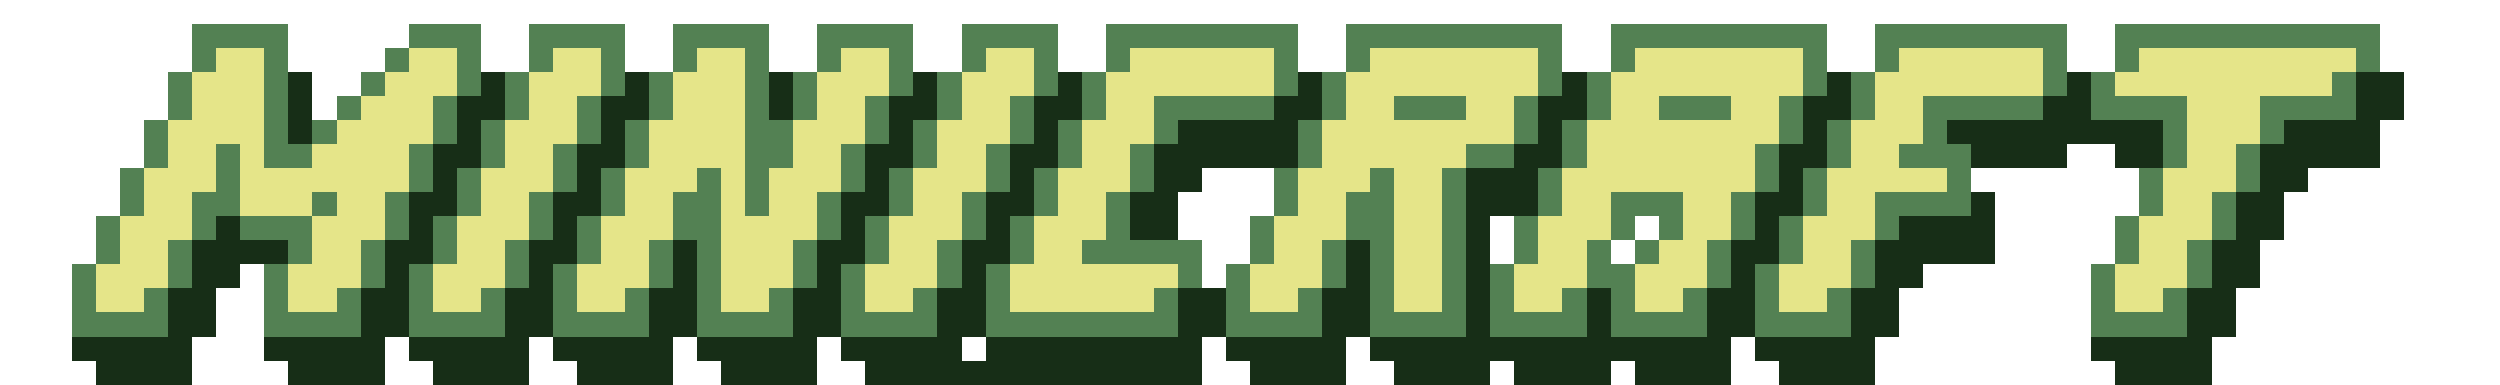
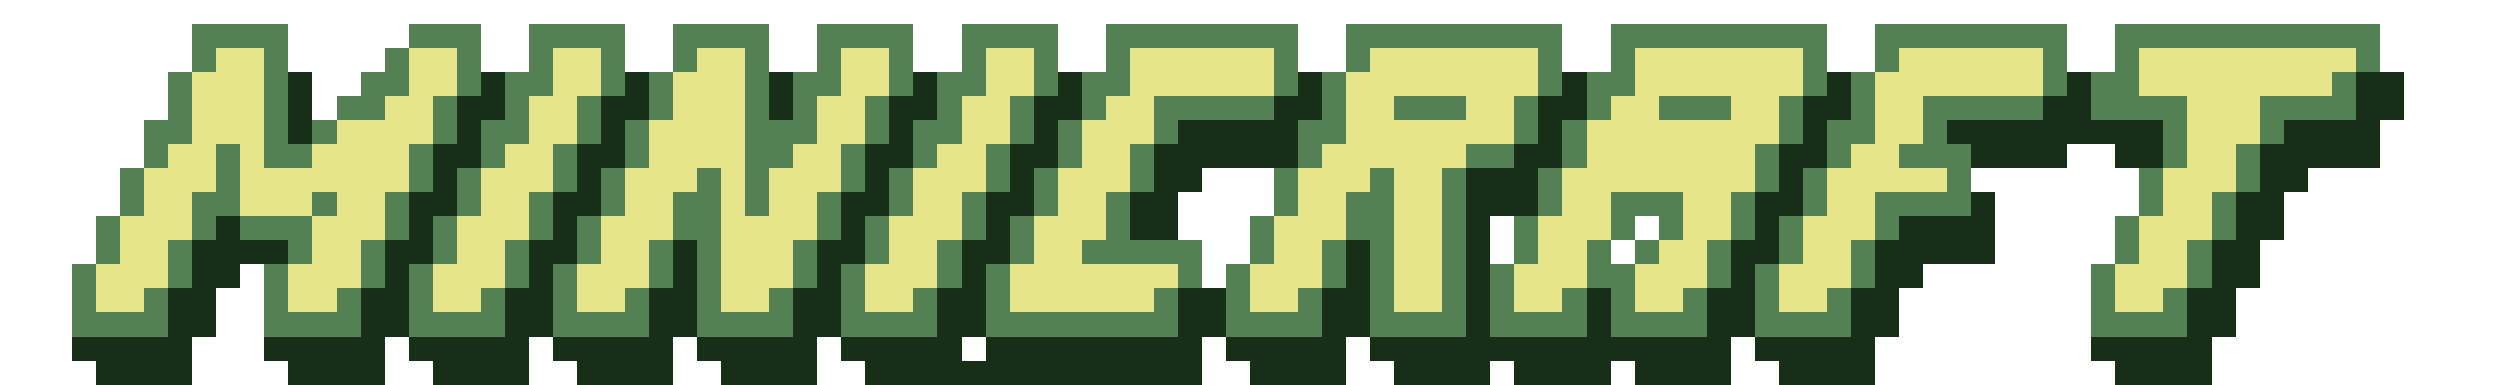
<svg xmlns="http://www.w3.org/2000/svg" viewBox="0 -0.5 104 16" shape-rendering="crispEdges">
-   <path stroke="#538153" d="M8 1h4M17 1h3M22 1h4M28 1h4M34 1h4M40 1h4M46 1h8M56 1h9M67 1h9M78 1h8M88 1h11M8 2h1M11 2h1M16 2h1M19 2h1M22 2h1M25 2h1M28 2h1M31 2h1M34 2h1M37 2h1M40 2h1M43 2h1M46 2h1M53 2h1M56 2h1M64 2h1M67 2h1M75 2h1M78 2h1M85 2h1M88 2h1M98 2h1M7 3h1M11 3h1M15 3h1M19 3h1M21 3h1M25 3h1M27 3h1M31 3h1M33 3h1M37 3h1M39 3h1M43 3h1M45 3h1M53 3h1M55 3h1M64 3h1M66 3h1M75 3h1M77 3h1M85 3h1M87 3h1M97 3h1M7 4h1M11 4h1M14 4h1M18 4h1M21 4h1M24 4h1M27 4h1M31 4h1M33 4h1M36 4h1M39 4h1M42 4h1M45 4h1M48 4h5M55 4h1M58 4h3M63 4h1M66 4h1M69 4h3M74 4h1M77 4h1M80 4h5M87 4h4M94 4h4M6 5h1M11 5h1M13 5h1M18 5h1M20 5h1M24 5h1M26 5h1M31 5h2M36 5h1M38 5h1M42 5h1M44 5h1M48 5h1M54 5h1M63 5h1M65 5h1M74 5h1M76 5h1M80 5h1M90 5h1M94 5h1M6 6h1M9 6h1M11 6h2M17 6h1M20 6h1M23 6h1M26 6h1M31 6h2M35 6h1M38 6h1M41 6h1M44 6h1M47 6h1M54 6h1M61 6h2M65 6h1M73 6h1M76 6h1M79 6h3M90 6h1M93 6h1M5 7h1M9 7h1M17 7h1M19 7h1M23 7h1M25 7h1M29 7h1M31 7h1M35 7h1M37 7h1M41 7h1M43 7h1M47 7h1M53 7h1M57 7h1M60 7h1M64 7h1M73 7h1M75 7h1M81 7h1M89 7h1M93 7h1M5 8h1M8 8h2M13 8h1M16 8h1M19 8h1M22 8h1M25 8h1M28 8h2M31 8h1M34 8h1M37 8h1M40 8h1M43 8h1M46 8h1M53 8h1M56 8h2M60 8h1M64 8h1M67 8h3M72 8h1M75 8h1M78 8h4M89 8h1M92 8h1M4 9h1M8 9h1M10 9h3M16 9h1M18 9h1M22 9h1M24 9h1M28 9h2M34 9h1M36 9h1M40 9h1M42 9h1M46 9h1M52 9h1M56 9h2M60 9h1M63 9h1M67 9h1M69 9h1M72 9h1M74 9h1M78 9h1M88 9h1M92 9h1M4 10h1M7 10h1M12 10h1M15 10h1M18 10h1M21 10h1M24 10h1M27 10h1M29 10h1M33 10h1M36 10h1M39 10h1M42 10h1M45 10h5M52 10h1M55 10h1M57 10h1M60 10h1M63 10h1M66 10h1M68 10h1M71 10h1M74 10h1M77 10h1M88 10h1M91 10h1M3 11h1M7 11h1M11 11h1M15 11h1M17 11h1M21 11h1M23 11h1M27 11h1M29 11h1M33 11h1M35 11h1M39 11h1M41 11h1M49 11h1M51 11h1M55 11h1M57 11h1M60 11h1M62 11h1M66 11h2M71 11h1M73 11h1M77 11h1M87 11h1M91 11h1M3 12h1M6 12h1M11 12h1M14 12h1M17 12h1M20 12h1M23 12h1M26 12h1M29 12h1M32 12h1M35 12h1M38 12h1M41 12h1M48 12h1M51 12h1M54 12h1M57 12h1M60 12h1M62 12h1M65 12h1M67 12h1M70 12h1M73 12h1M76 12h1M87 12h1M90 12h1M3 13h4M11 13h4M17 13h4M23 13h4M29 13h4M35 13h4M41 13h8M51 13h4M57 13h4M62 13h4M67 13h4M73 13h4M87 13h4" />
-   <path stroke="#e5e589" d="M9 2h2M17 2h2M23 2h2M29 2h2M35 2h2M41 2h2M47 2h6M57 2h7M68 2h7M79 2h6M89 2h9M8 3h3M16 3h3M22 3h3M28 3h3M34 3h3M40 3h3M46 3h7M56 3h8M67 3h8M78 3h7M88 3h9M8 4h3M15 4h3M22 4h2M28 4h3M34 4h2M40 4h2M46 4h2M56 4h2M61 4h2M67 4h2M72 4h2M78 4h2M91 4h3M7 5h4M14 5h4M21 5h3M27 5h4M33 5h3M39 5h3M45 5h3M55 5h8M66 5h8M77 5h3M91 5h3M7 6h2M10 6h1M13 6h4M21 6h2M27 6h4M33 6h2M39 6h2M45 6h2M55 6h6M66 6h7M77 6h2M91 6h2M6 7h3M10 7h7M20 7h3M26 7h3M30 7h1M32 7h3M38 7h3M44 7h3M54 7h3M58 7h2M65 7h8M76 7h5M90 7h3M6 8h2M10 8h3M14 8h2M20 8h2M26 8h2M30 8h1M32 8h2M38 8h2M44 8h2M54 8h2M58 8h2M65 8h2M70 8h2M76 8h2M90 8h2M5 9h3M13 9h3M19 9h3M25 9h3M30 9h4M37 9h3M43 9h3M53 9h3M58 9h2M64 9h3M70 9h2M75 9h3M89 9h3M5 10h2M13 10h2M19 10h2M25 10h2M30 10h3M37 10h2M43 10h2M53 10h2M58 10h2M64 10h2M69 10h2M75 10h2M89 10h2M4 11h3M12 11h3M18 11h3M24 11h3M30 11h3M36 11h3M42 11h7M52 11h3M58 11h2M63 11h3M68 11h3M74 11h3M88 11h3M4 12h2M12 12h2M18 12h2M24 12h2M30 12h2M36 12h2M42 12h6M52 12h2M58 12h2M63 12h2M68 12h2M74 12h2M88 12h2" />
-   <path stroke="#172e17" d="M12 3h1M20 3h1M26 3h1M32 3h1M38 3h1M44 3h1M54 3h1M65 3h1M76 3h1M86 3h1M98 3h2M12 4h1M19 4h2M25 4h2M32 4h1M37 4h2M43 4h2M53 4h2M64 4h2M75 4h2M85 4h2M98 4h2M12 5h1M19 5h1M25 5h1M37 5h1M43 5h1M49 5h5M64 5h1M75 5h1M81 5h9M95 5h4M18 6h2M24 6h2M36 6h2M42 6h2M48 6h6M63 6h2M74 6h2M82 6h4M88 6h2M94 6h5M18 7h1M24 7h1M36 7h1M42 7h1M48 7h2M61 7h3M74 7h1M94 7h2M17 8h2M23 8h2M35 8h2M41 8h2M47 8h2M61 8h3M73 8h2M82 8h1M93 8h2M9 9h1M17 9h1M23 9h1M35 9h1M41 9h1M47 9h2M61 9h1M73 9h1M79 9h4M93 9h2M8 10h4M16 10h2M22 10h2M28 10h1M34 10h2M40 10h2M56 10h1M61 10h1M72 10h2M78 10h5M92 10h2M8 11h2M16 11h1M22 11h1M28 11h1M34 11h1M40 11h1M56 11h1M61 11h1M72 11h1M78 11h2M92 11h2M7 12h2M15 12h2M21 12h2M27 12h2M33 12h2M39 12h2M49 12h2M55 12h2M61 12h1M66 12h1M71 12h2M77 12h2M91 12h2M7 13h2M15 13h2M21 13h2M27 13h2M33 13h2M39 13h2M49 13h2M55 13h2M61 13h1M66 13h1M71 13h2M77 13h2M91 13h2M3 14h5M11 14h5M17 14h5M23 14h5M29 14h5M35 14h5M41 14h9M51 14h5M57 14h15M73 14h5M87 14h5M4 15h4M12 15h4M18 15h4M24 15h4M30 15h4M36 15h14M52 15h4M58 15h4M63 15h4M68 15h4M74 15h4M88 15h4" />
+   <path d="M8 1h4M17 1h3M22 1h4M28 1h4M34 1h4M40 1h4M46 1h8M56 1h9M67 1h9M78 1h8M88 1h11M8 2h1M28 2h1M56 2h1M78 2h1M98 2h1M97 3h1M14 4h1M48 4h5M58 4h3M69 4h3M80 4h5M87 4h4M94 4h4M13 5h1M48 5h1M80 5h1M94 5h1M11 6h2M61 6h2M79 6h3M81 7h1M8 8h2M13 8h1M67 8h3M78 8h4M8 9h1M10 9h3M67 9h1M69 9h1M78 9h1M12 10h1M45 10h5M66 10h1M68 10h1M49 11h1M66 11h2M6 12h1M14 12h1M20 12h1M26 12h1M32 12h1M38 12h1M48 12h1M54 12h1M65 12h1M67 12h1M70 12h1M76 12h1M90 12h1M3 13h4M11 13h4M17 13h4M23 13h4M29 13h4M35 13h4M41 13h8M51 13h4M57 13h4M62 13h4M67 13h4M73 13h4M87 13h4" stroke="#538153" />
+   <path d="M9 2h2M17 2h2M23 2h2M29 2h2M35 2h2M41 2h2M47 2h6M57 2h7M68 2h7M79 2h6M89 2h9M16 3h3M22 3h3M34 3h3M40 3h3M46 3h7M56 3h8M67 3h8M78 3h7M88 3h9M15 4h3M22 4h2M34 4h2M40 4h2M46 4h2M56 4h2M61 4h2M67 4h2M72 4h2M78 4h2M7 5h4M14 5h4M21 5h3M33 5h3M39 5h3M45 5h3M55 5h8M66 5h8M77 5h3M7 6h2M10 6h1M13 6h4M21 6h2M33 6h2M39 6h2M45 6h2M55 6h6M66 6h7M77 6h2M91 6h2M6 7h3M10 7h7M20 7h3M26 7h3M32 7h3M38 7h3M44 7h3M54 7h3M65 7h8M76 7h5M90 7h3M6 8h2M10 8h3M14 8h2M20 8h2M26 8h2M32 8h2M38 8h2M44 8h2M54 8h2M65 8h2M76 8h2M90 8h2M5 9h3M13 9h3M19 9h3M25 9h3M30 9h4M37 9h3M43 9h3M53 9h3M64 9h3M75 9h3M89 9h3M5 10h2M13 10h2M19 10h2M25 10h2M37 10h2M43 10h2M53 10h2M64 10h2M69 10h2M75 10h2M89 10h2M4 11h3M12 11h3M18 11h3M24 11h3M36 11h3M42 11h7M52 11h3M63 11h3M68 11h3M74 11h3M88 11h3M4 12h2M12 12h2M18 12h2M24 12h2M30 12h2M36 12h2M42 12h6M52 12h2M63 12h2M68 12h2M74 12h2M88 12h2" stroke="#e5e589" />
+   <path d="M11 1.5h1v4H11M16 1.5h1v2H16M19 1.5h1v2H19M22 1.5h1v2H22M25 1.5h1v2H25M31 1.5h1v3H31M34 1.5h1v2H34M37 1.5h1v2H37M40 1.5h1v2H40M43 1.5h1v2H43M46 1.5h1v2H46M53 1.5h1v2H53M64 1.5h1v2H64M67 1.5h1v2H67M75 1.5h1v2H75M85 1.5h1v2H85M88 1.5h1v2H88M7 2.5h1v2H7M15 2.5h1v2H15M19 2.5h1v2H19M21 2.5h1v2H21M25 2.5h1v2H25M27 2.5h1v2H27M33 2.5h1v2H33M37 2.5h1v2H37M39 2.5h1v2H39M43 2.5h1v2H43M45 2.5h1v2H45M53 2.5h1v2H53M55 2.5h1v2H55M64 2.5h1v2H64M66 2.5h1v2H66M75 2.5h1v2H75M77 2.5h1v2H77M87 2.5h1v2H87M7 3.5h1v2H7M18 3.5h1v2H18M21 3.5h1v2H21M24 3.5h1v2H24M27 3.5h1v2H27M31 3.5h1v2H31M33 3.5h1v2H33M36 3.5h1v2H36M39 3.5h1v2H39M42 3.5h1v2H42M55 3.5h1v2H55M63 3.5h1v2H63M74 3.5h1v2H74M77 3.5h1v2H77M6 4.5h1v2H6M11 4.5h1v2H11M18 4.5h1v2H18M20 4.5h1v2H20M24 4.5h1v2H24M26 4.5h1v2H26M31 4.5h2v2H31M36 4.5h1v2H36M38 4.5h1v2H38M42 4.5h1v2H42M44 4.5h1v2H44M54 4.5h1v2H54M63 4.5h1v2H63M65 4.5h1v2H65M74 4.5h1v2H74M76 4.5h1v2H76M90 4.5h1v2H90M9 5.5h1v2H9M17 5.5h1v2H17M23 5.5h1v2H23M35 5.5h1v2H35M41 5.5h1v2H41M47 5.5h1v2H47M73 5.5h1v2H73M93 5.5h1v2H93M5 6.5h1v2H5M17 6.5h1v2H17M19 6.5h1v2H19M23 6.5h1v2H23M25 6.5h1v2H25M29 6.5h1v3H29M31 6.5h1v2H31M35 6.5h1v2H35M37 6.5h1v2H37M41 6.5h1v2H41M43 6.5h1v2H43M53 6.5h1v2H53M57 6.5h1v3H57M60 6.5h1v6H60M64 6.5h1v2H64M73 6.5h1v2H73M75 6.5h1v2H75M89 6.5h1v2H89M16 7.5h1v2H16M22 7.5h1v2H22M28 7.5h2v2H28M34 7.5h1v2H34M40 7.5h1v2H40M46 7.5h1v2H46M56 7.5h2v2H56M72 7.5h1v2H72M92 7.5h1v2H92M4 8.5h1v2H4M18 8.5h1v2H18M24 8.5h1v2H24M36 8.5h1v2H36M42 8.5h1v2H42M52 8.5h1v2H52M63 8.5h1v2H63M74 8.5h1v2H74M88 8.5h1v2H88M7 9.5h1v2H7M15 9.5h1v2H15M21 9.5h1v2H21M27 9.5h1v2H27M29 9.5h1v3H29M33 9.5h1v2H33M39 9.5h1v2H39M55 9.5h1v2H55M57 9.5h1v3H57M71 9.5h1v2H71M77 9.5h1v2H77M91 9.5h1v2H91M3 10.5h1v2H3M11 10.5h1v2H11M17 10.5h1v2H17M23 10.5h1v2H23M35 10.5h1v2H35M41 10.5h1v2H41M51 10.5h1v2H51M62 10.5h1v2H62M73 10.5h1v2H73M87 10.5h1v2H87" fill="#538153" />
+   <path d="M8 2.5h3v2H8M28 2.5h3v2H28M91 3.5h3v2H91M27 4.5h4v2H27M30 6.5h1v2H30M58 6.5h2v6H58M70 7.5h2v2H70M30 9.5h3v2H30" fill="#e5e589" />
+   <path d="M12 2.5h1v3H12M32 2.5h1v2H32M98 2.5h2v2H98M61 6.5h3v2H61M47 7.5h2v2H47M93 7.5h2v2H93M61 8.5h1v5H61M28 9.5h1v2H28M56 9.5h1v2H56M92 9.5h2v2H92M7 11.5h2v2H7M15 11.5h2v2H15M21 11.5h2v2H21M27 11.5h2v2H27M33 11.5h2v2H33M39 11.5h2v2H39M49 11.5h2v2H49M55 11.5h2v2H55M66 11.5h1v2H66M71 11.5h2v2H71M77 11.5h2v2H77M91 11.5h2v2H91" fill="#172e17" />
+   <path d="M20 3h1M26 3h1M38 3h1M44 3h1M54 3h1M65 3h1M76 3h1M86 3h1M19 4h2M25 4h2M37 4h2M43 4h2M53 4h2M64 4h2M75 4h2M85 4h2M19 5h1M25 5h1M37 5h1M43 5h1M49 5h5M64 5h1M75 5h1M81 5h9M95 5h4M18 6h2M24 6h2M36 6h2M42 6h2M48 6h6M63 6h2M74 6h2M82 6h4M88 6h2M94 6h5M18 7h1M24 7h1M36 7h1M42 7h1M48 7h2M74 7h1M94 7h2M17 8h2M23 8h2M35 8h2M41 8h2M73 8h2M82 8h1M9 9h1M17 9h1M23 9h1M35 9h1M41 9h1M73 9h1M79 9h4M8 10h4M16 10h2M22 10h2M34 10h2M40 10h2M72 10h2M78 10h5M8 11h2M16 11h1M22 11h1M34 11h1M40 11h1M72 11h1M78 11h2M3 14h5M11 14h5M17 14h5M23 14h5M29 14h5M35 14h5M41 14h9M51 14h5M57 14h15M73 14h5M87 14h5M4 15h4M12 15h4M18 15h4M24 15h4M30 15h4M36 15h14M52 15h4M58 15h4M63 15h4M68 15h4M74 15h4M88 15h4" stroke="#172e17" />
</svg>
